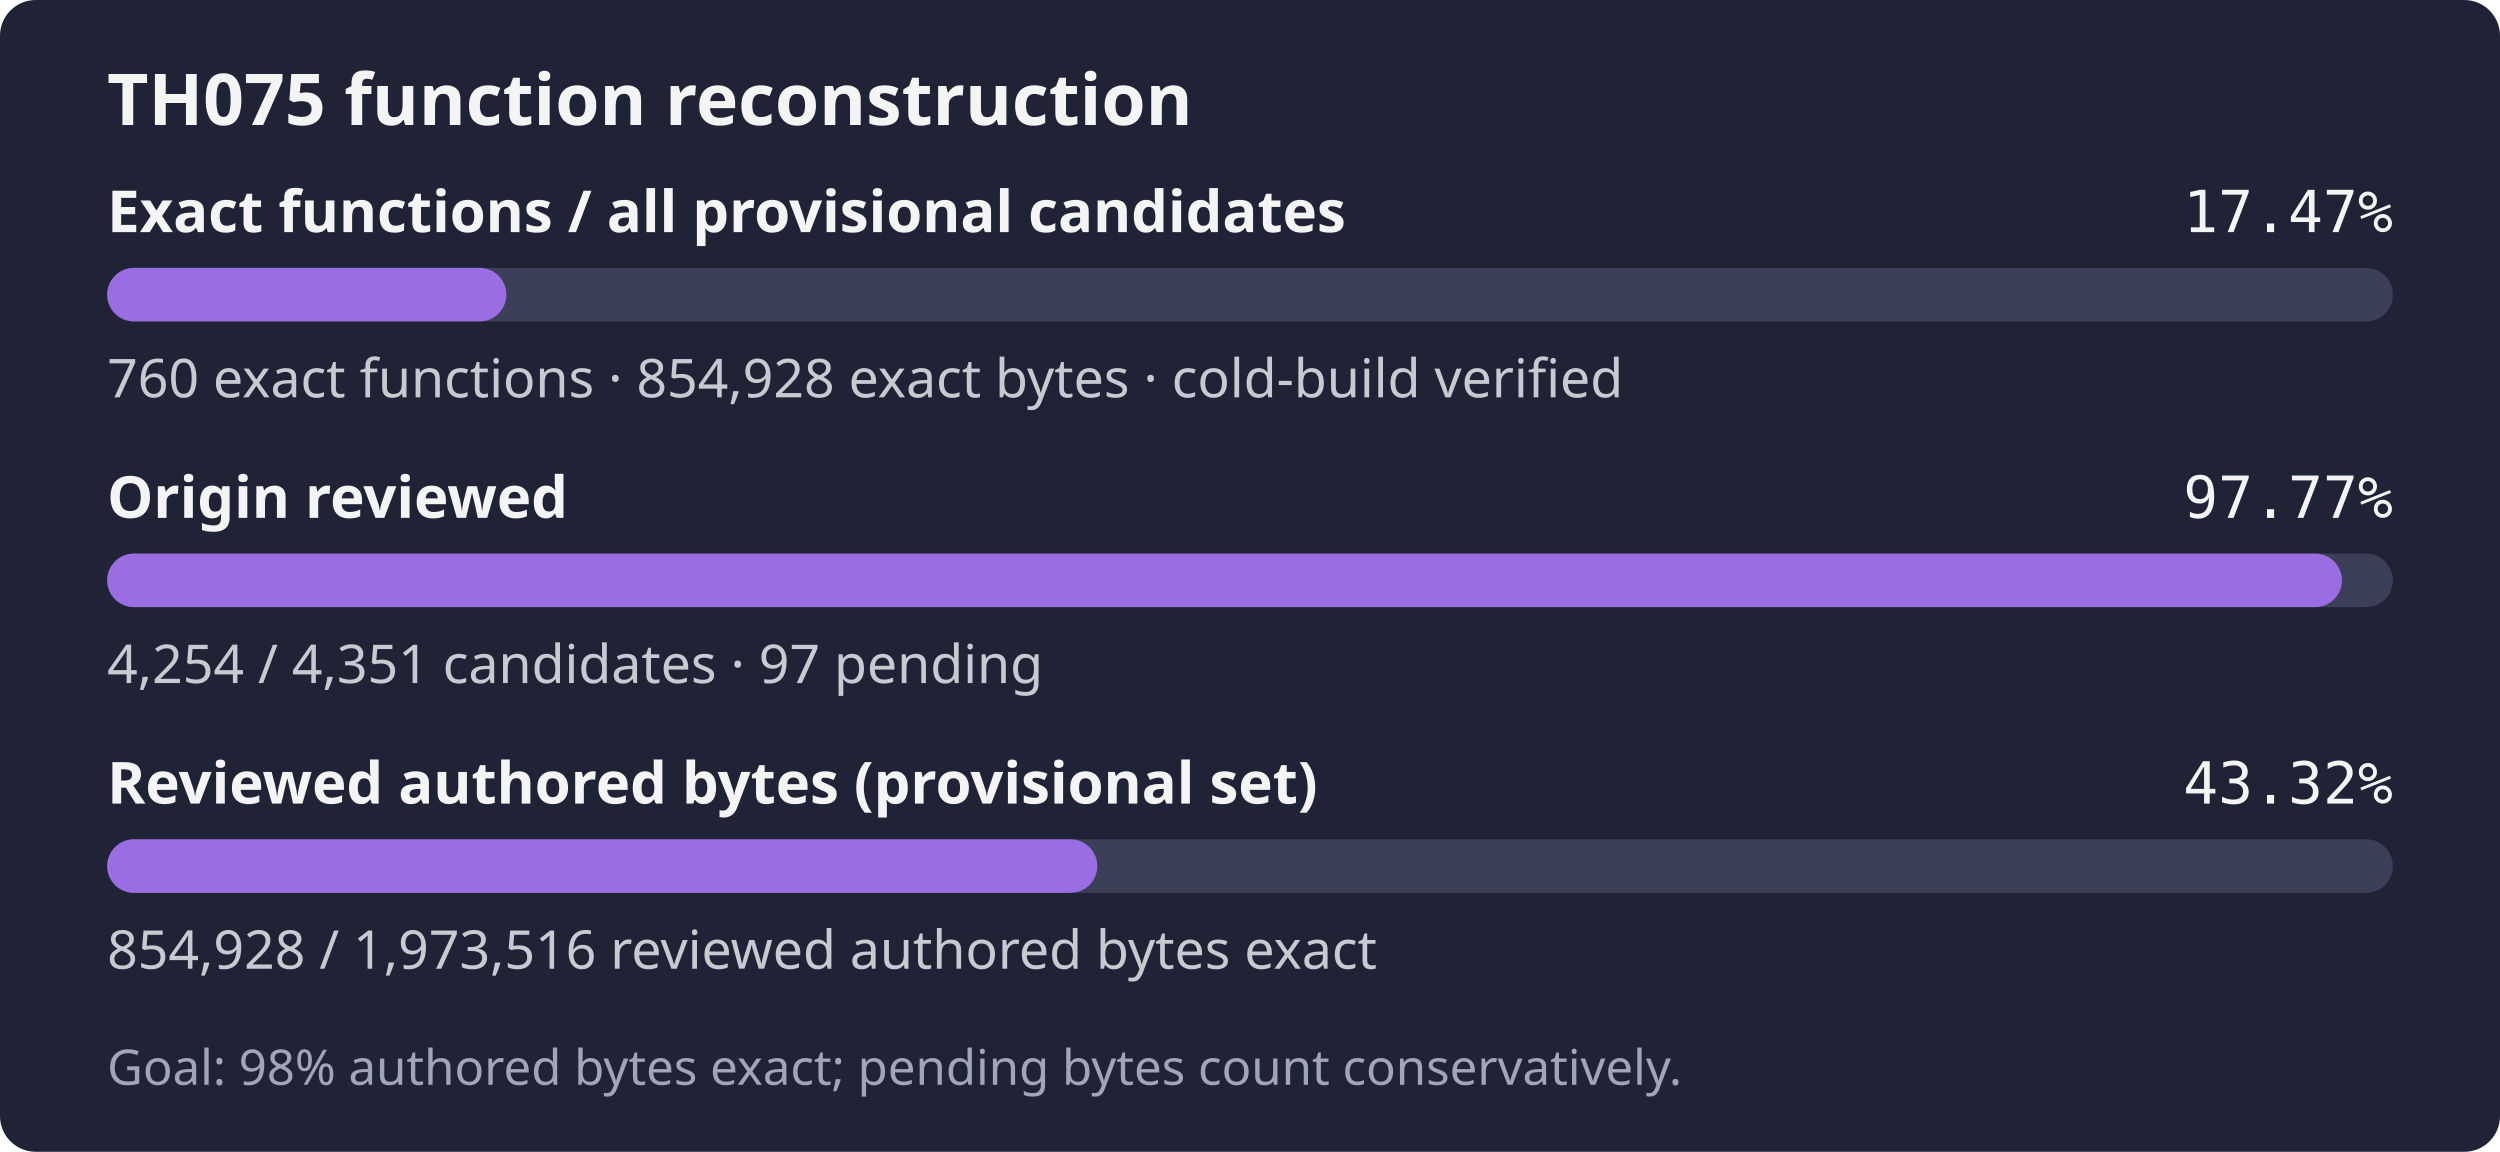
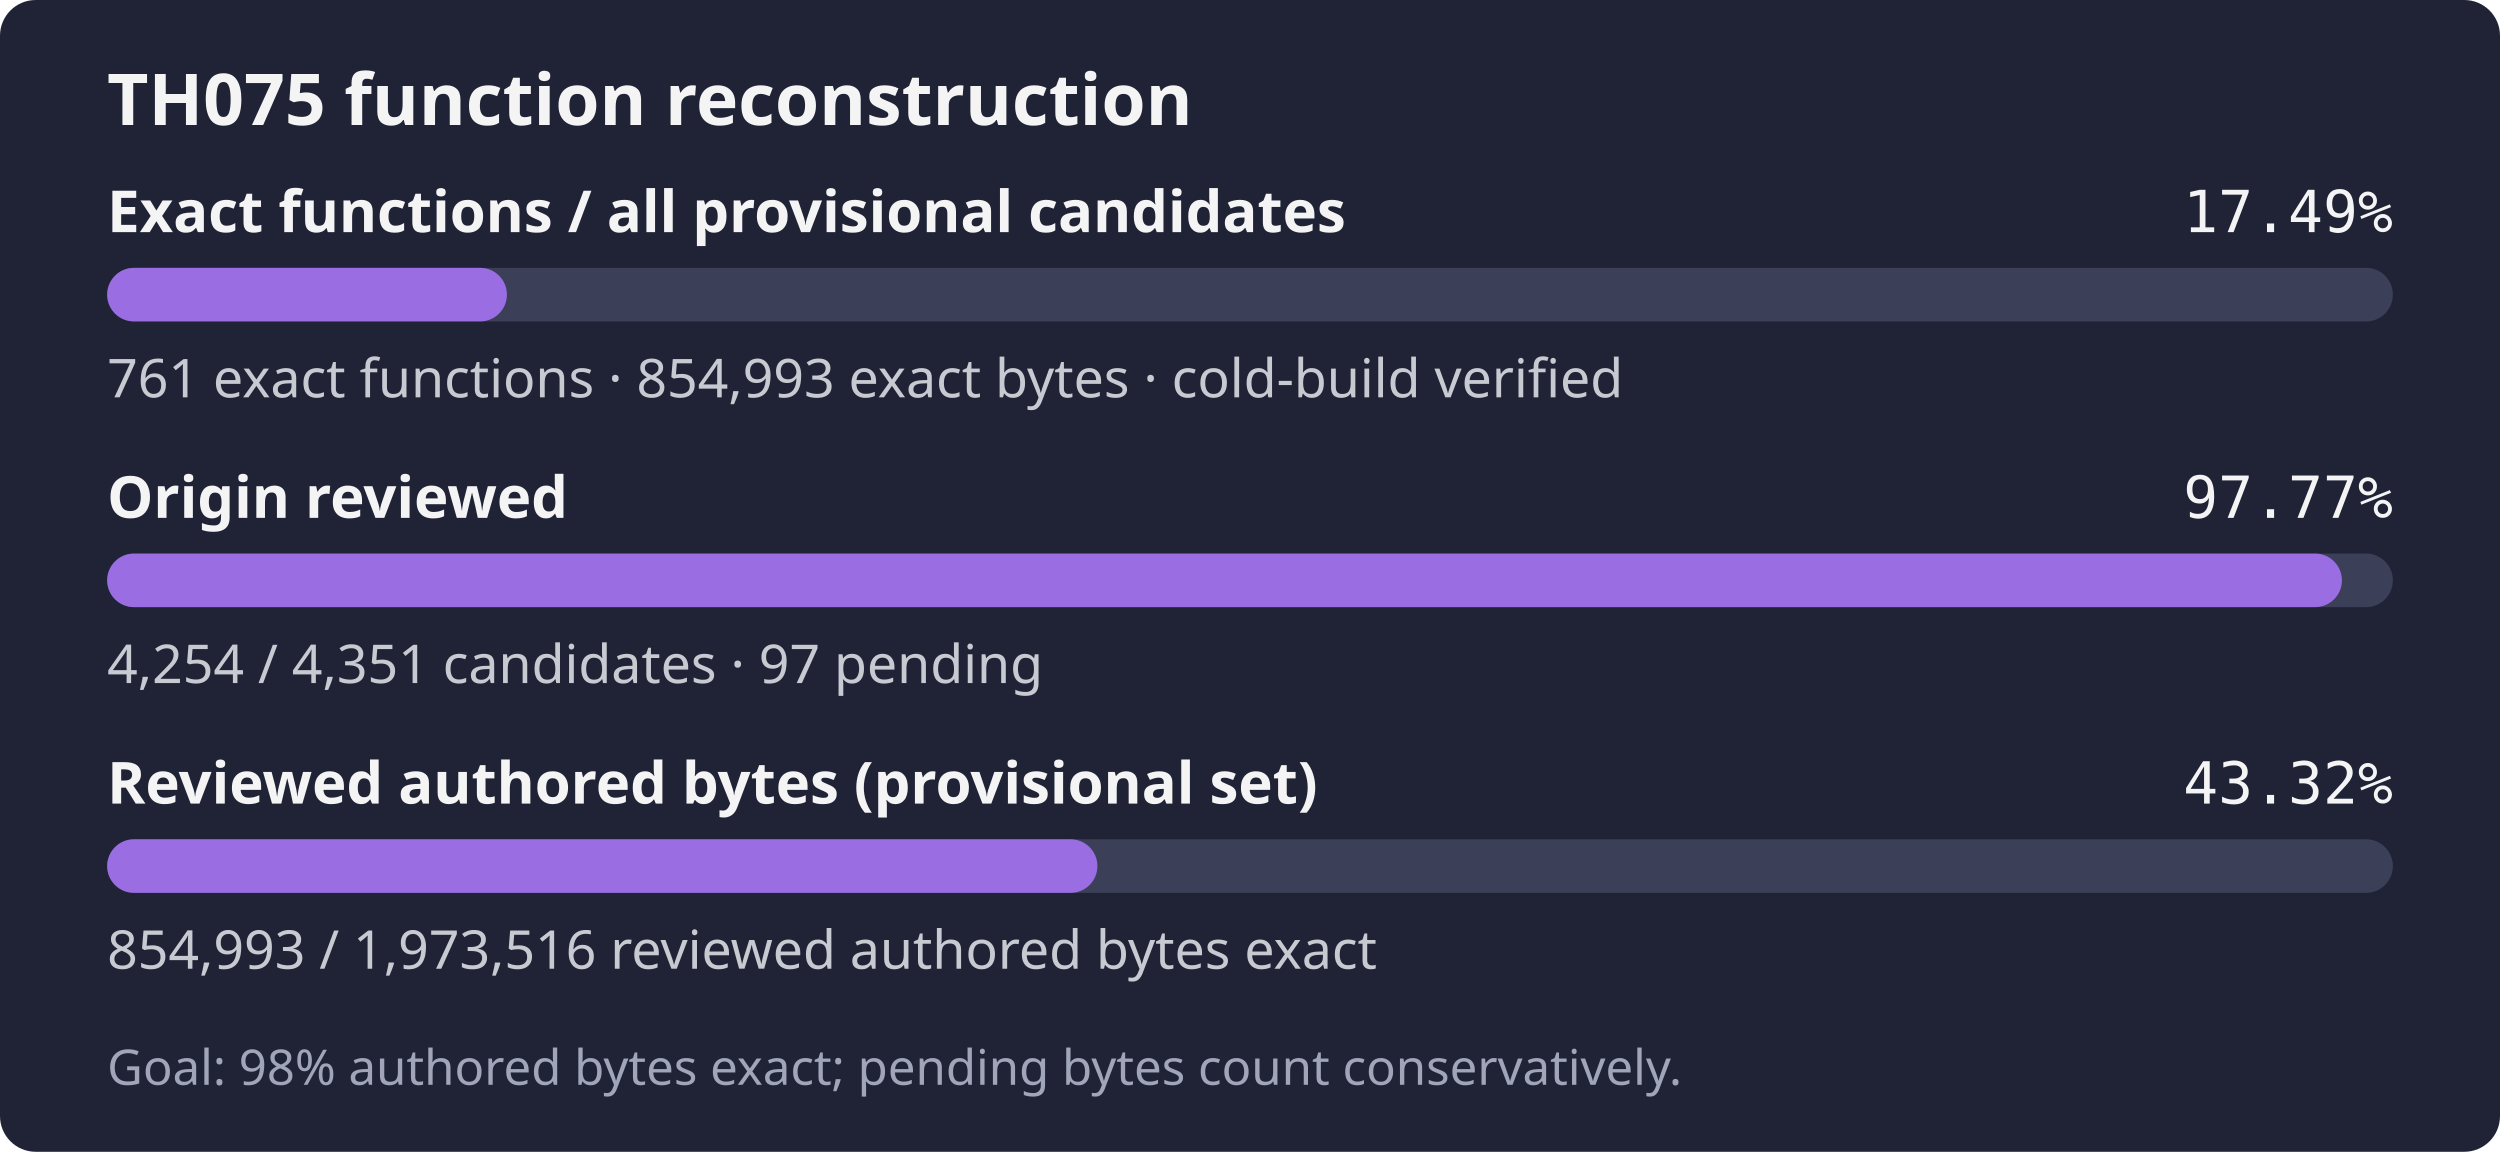
- <svg xmlns="http://www.w3.org/2000/svg" width="560" height="258" role="img" aria-label="TH075: 760 exact functions, 854,928 exact bytes; 4,254 of 4,351 candidates reviewed; Goal: 98% authored bytes exact; pending bytes count conservatively.">
+ <svg xmlns="http://www.w3.org/2000/svg" width="560" height="258" role="img" aria-label="TH075: 761 exact functions, 854,993 exact bytes; 4,254 of 4,351 candidates reviewed; Goal: 98% authored bytes exact; pending bytes count conservatively.">
  <rect width="560" height="258" rx="8" fill="#1f2335" />
  <text x="24" y="28" fill="#f4f4f5" font-family="sans-serif" font-size="16" font-weight="600">TH075 function reconstruction</text>
  <text x="24" y="52" fill="#f4f4f5" font-family="sans-serif" font-size="13" font-weight="600">Exact functions / all provisional candidates</text>
-   <text x="536" y="52" fill="#f4f4f5" text-anchor="end" font-family="monospace" font-size="13">17.47%</text>
+   <text x="536" y="52" fill="#f4f4f5" text-anchor="end" font-family="monospace" font-size="13">17.49%</text>
  <rect x="24" y="60" width="512" height="12" rx="6" fill="#3b4058" />
-   <rect x="24" y="60" width="89.43" height="12" rx="6" fill="#9b6de3" />
-   <text x="24" y="89" fill="#c8cad2" font-family="sans-serif" font-size="12">760 exact functions · 854,928 exact bytes · cold-build verified</text>
+   <rect x="24" y="60" width="89.55" height="12" rx="6" fill="#9b6de3" />
+   <text x="24" y="89" fill="#c8cad2" font-family="sans-serif" font-size="12">761 exact functions · 854,993 exact bytes · cold-build verified</text>
  <text x="24" y="116" fill="#f4f4f5" font-family="sans-serif" font-size="13" font-weight="600">Origin reviewed</text>
  <text x="536" y="116" fill="#f4f4f5" text-anchor="end" font-family="monospace" font-size="13">97.77%</text>
  <rect x="24" y="124" width="512" height="12" rx="6" fill="#3b4058" />
  <rect x="24" y="124" width="500.59" height="12" rx="6" fill="#9b6de3" />
  <text x="24" y="153" fill="#c8cad2" font-family="sans-serif" font-size="12">4,254 / 4,351 candidates · 97 pending</text>
  <text x="24" y="180" fill="#f4f4f5" font-family="sans-serif" font-size="13" font-weight="600">Reviewed authored bytes (provisional set)</text>
  <text x="536" y="180" fill="#f4f4f5" text-anchor="end" font-family="monospace" font-size="13">43.32%</text>
  <rect x="24" y="188" width="512" height="12" rx="6" fill="#3b4058" />
-   <rect x="24" y="188" width="221.80" height="12" rx="6" fill="#9b6de3" />
-   <text x="24" y="217" fill="#c8cad2" font-family="sans-serif" font-size="12">854,928 / 1,973,516 reviewed authored bytes exact</text>
+   <rect x="24" y="188" width="221.82" height="12" rx="6" fill="#9b6de3" />
+   <text x="24" y="217" fill="#c8cad2" font-family="sans-serif" font-size="12">854,993 / 1,973,516 reviewed authored bytes exact</text>
  <text x="24" y="243" fill="#a0a5ba" font-family="sans-serif" font-size="11">Goal: 98% authored bytes exact; pending bytes count conservatively.</text>
</svg>
